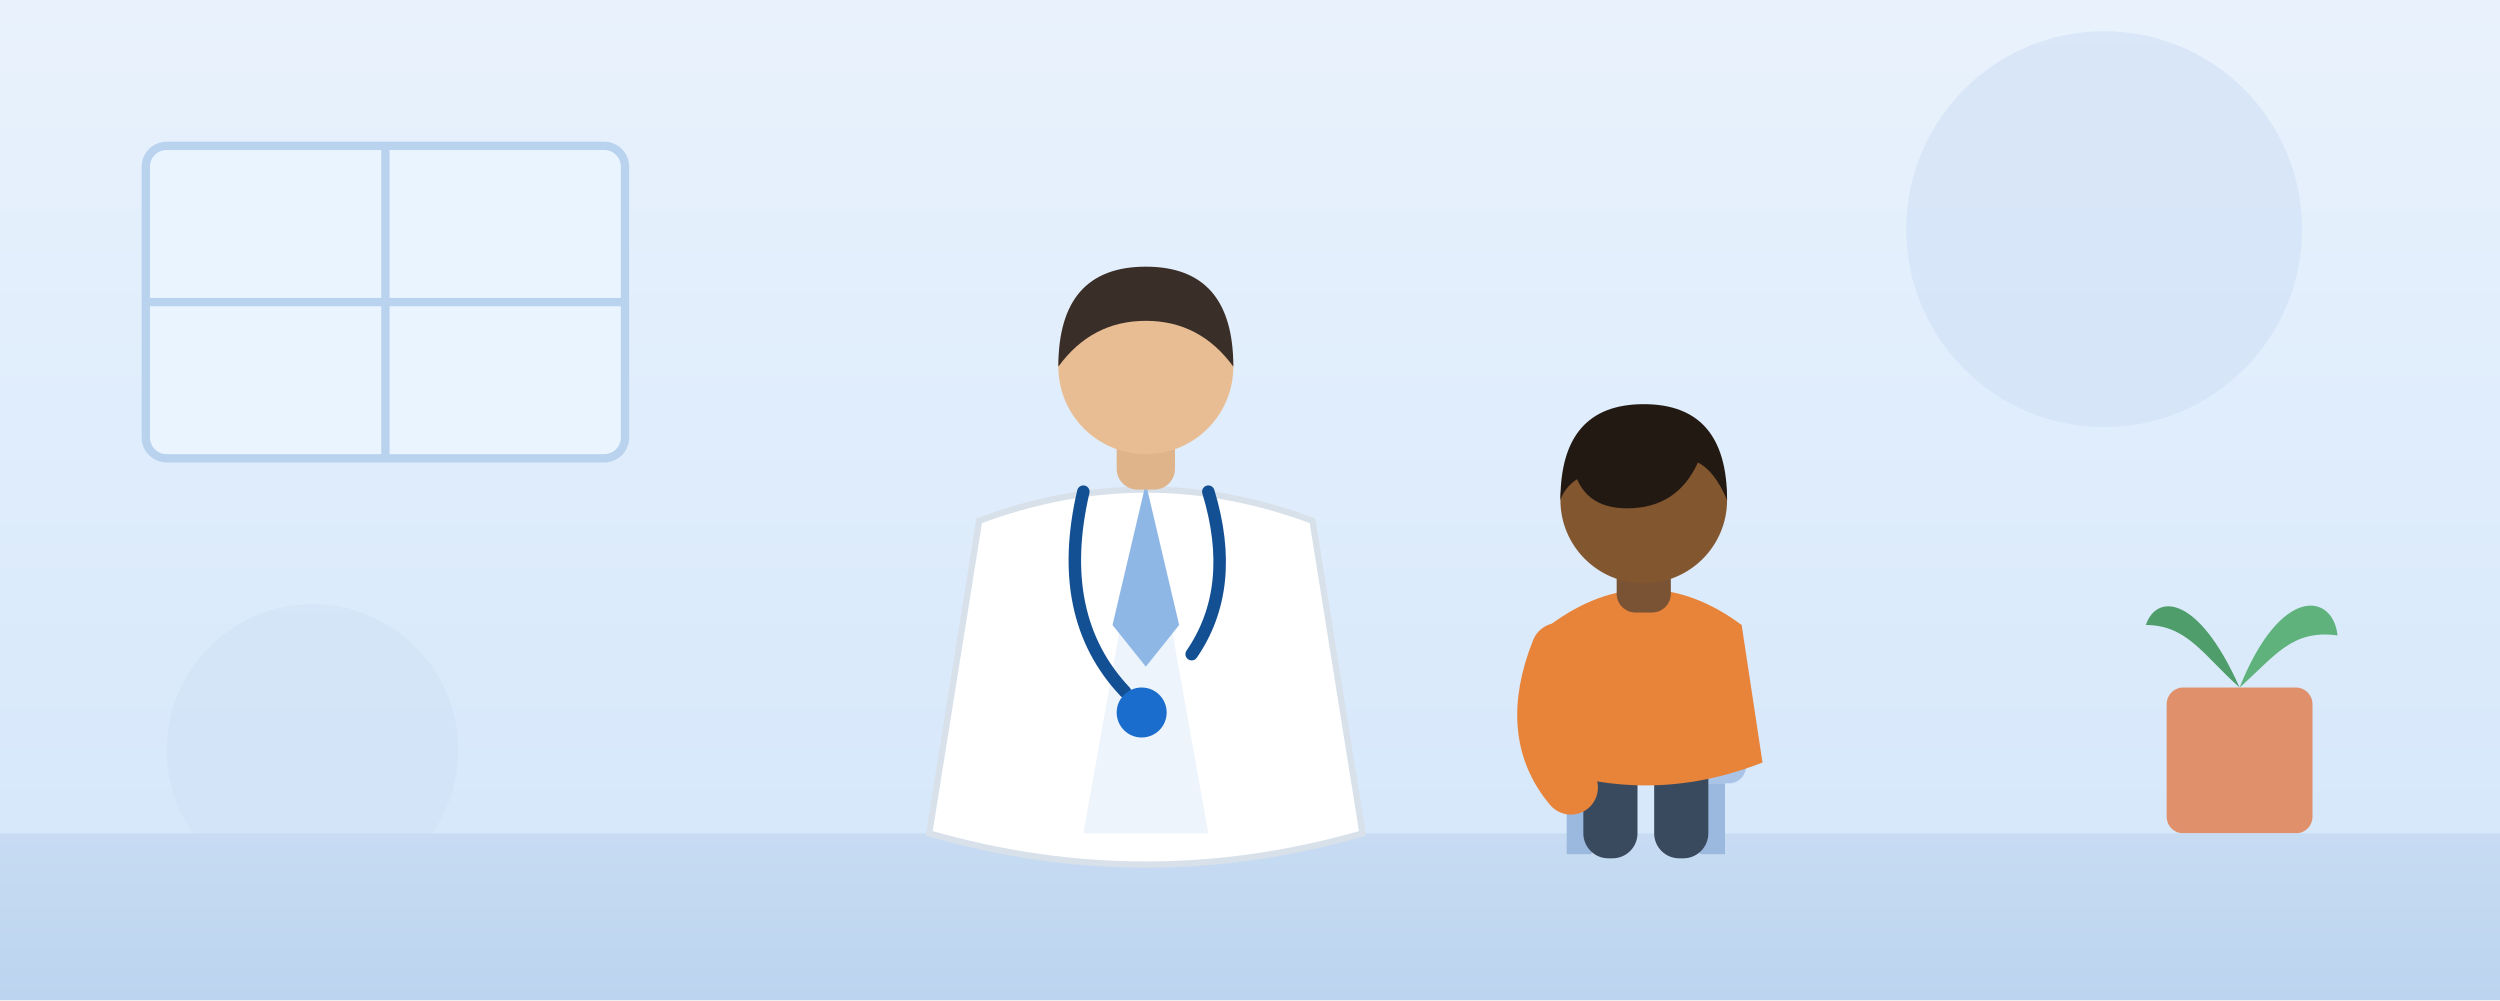
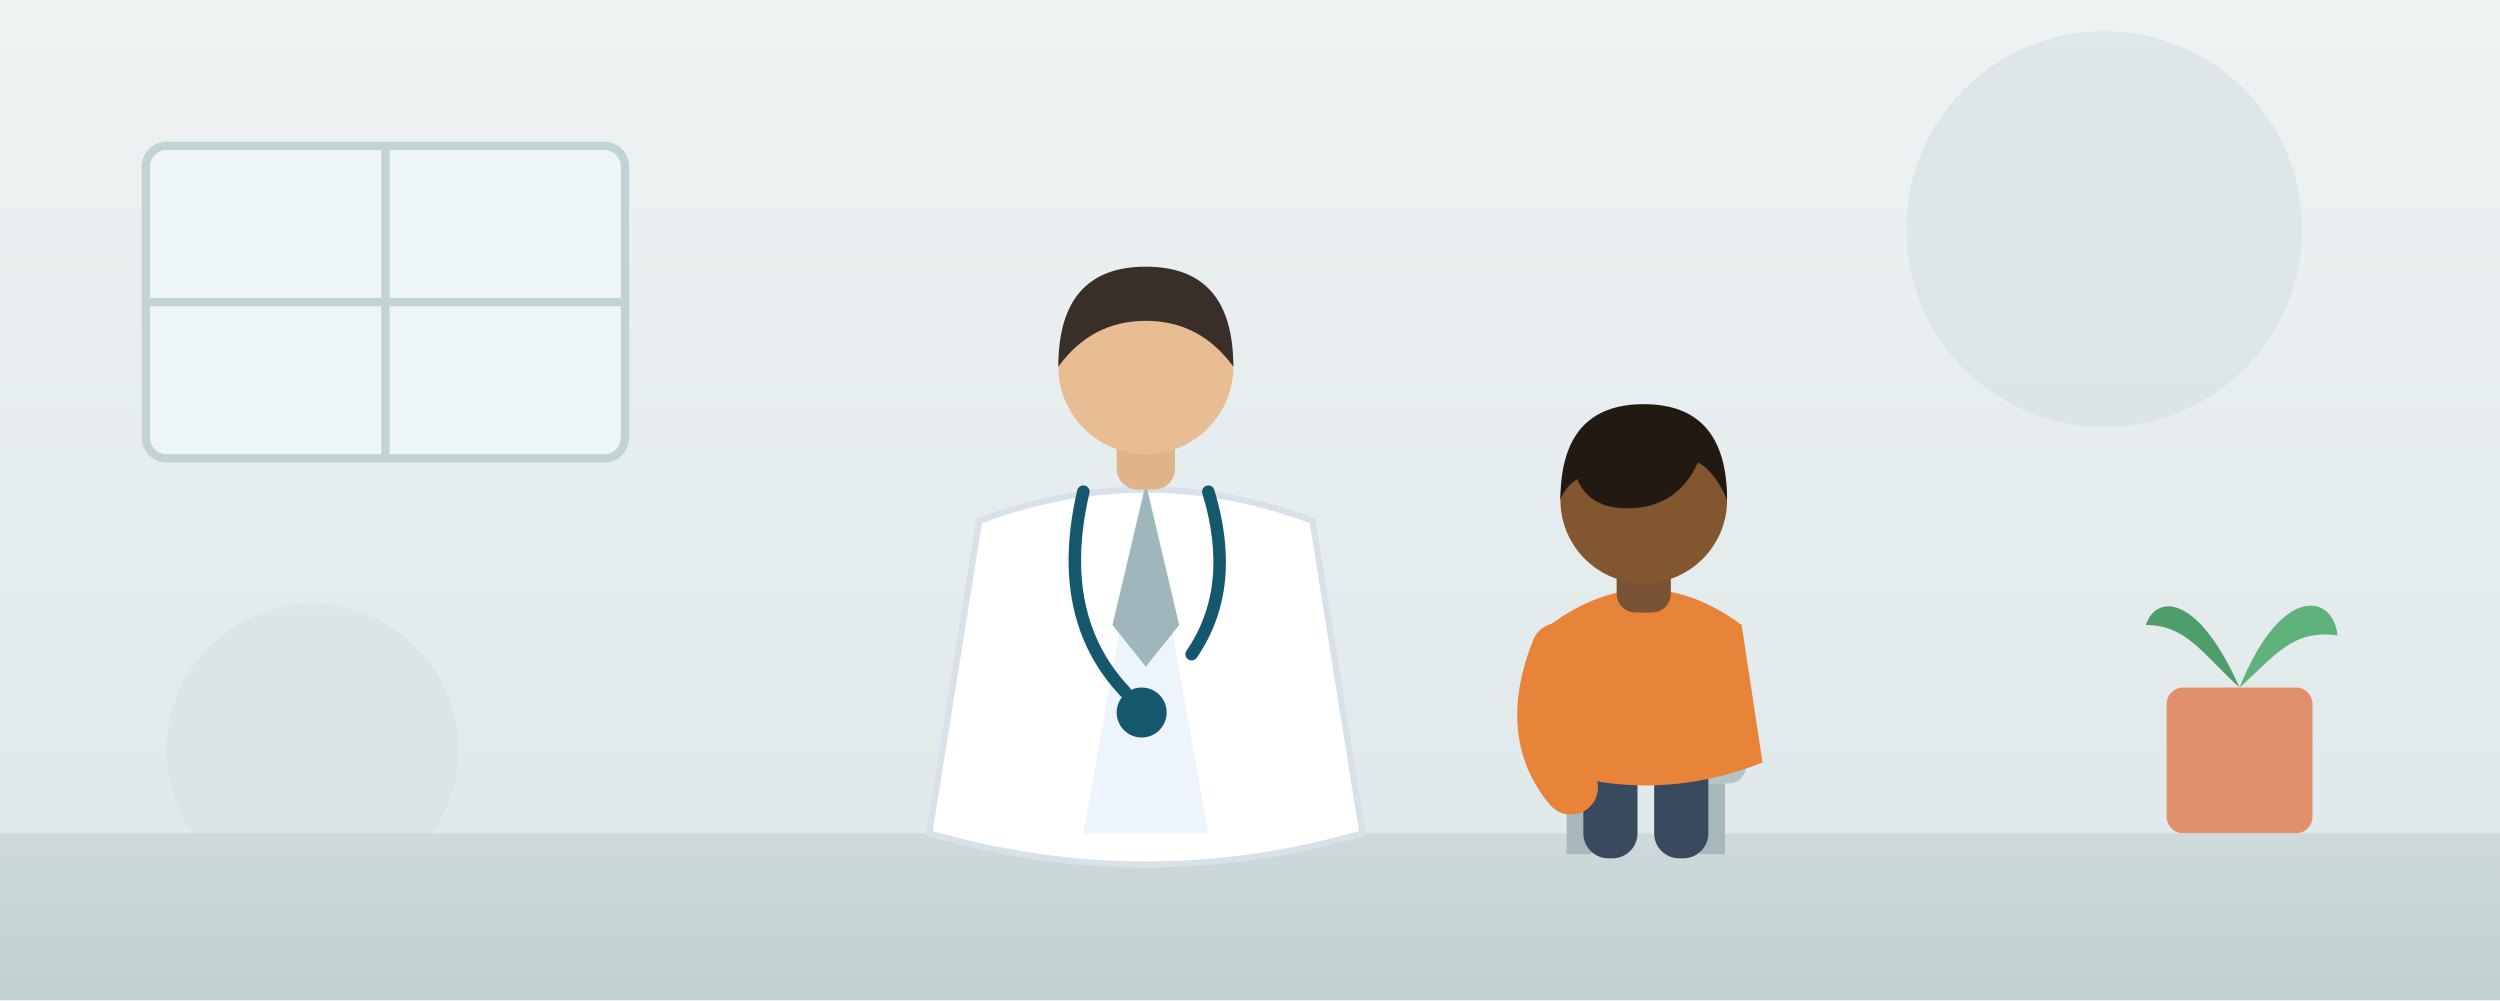
<svg xmlns="http://www.w3.org/2000/svg" viewBox="0 0 1200 480" role="img" aria-label="Illustration of a clinician talking with a patient">
  <defs>
    <linearGradient id="bg" x1="0" y1="0" x2="0" y2="1">
-       <stop offset="0" stop-color="#e9f2fc" />
-       <stop offset="1" stop-color="#d3e6fb" />
+       <stop offset="0" stop-color="#eef2f3" />
+       <stop offset="1" stop-color="#dde7e9" />
    </linearGradient>
    <linearGradient id="floor" x1="0" y1="0" x2="0" y2="1">
-       <stop offset="0" stop-color="#c7dcf3" />
-       <stop offset="1" stop-color="#bcd4ef" />
+       <stop offset="0" stop-color="#cdd9db" />
+       <stop offset="1" stop-color="#c2d0d2" />
    </linearGradient>
  </defs>
  <rect width="1200" height="480" fill="url(#bg)" />
-   <circle cx="1010" cy="110" r="95" fill="#cfe0f5" opacity="0.6" />
-   <circle cx="150" cy="360" r="70" fill="#cfe0f5" opacity="0.5" />
-   <rect x="70" y="70" width="230" height="150" rx="10" fill="#eaf4ff" stroke="#b9d3ef" stroke-width="4" />
-   <line x1="185" y1="70" x2="185" y2="220" stroke="#b9d3ef" stroke-width="4" />
-   <line x1="70" y1="145" x2="300" y2="145" stroke="#b9d3ef" stroke-width="4" />
+   <circle cx="1010" cy="110" r="95" fill="#d3e0e2" opacity="0.6" />
+   <circle cx="150" cy="360" r="70" fill="#d3e0e2" opacity="0.5" />
+   <rect x="70" y="70" width="230" height="150" rx="10" fill="#eef5f6" stroke="#c2d3d5" stroke-width="4" />
+   <line x1="185" y1="70" x2="185" y2="220" stroke="#c2d3d5" stroke-width="4" />
+   <line x1="70" y1="145" x2="300" y2="145" stroke="#c2d3d5" stroke-width="4" />
  <rect x="1040" y="330" width="70" height="70" rx="8" fill="#e0906a" />
  <path d="M1075 330 C1055 285 1035 285 1030 300 C1050 300 1058 315 1075 330 Z" fill="#4f9d6b" />
  <path d="M1075 330 C1095 280 1120 285 1122 305 C1100 302 1092 315 1075 330 Z" fill="#5fb27c" />
  <rect x="0" y="400" width="1200" height="80" fill="url(#floor)" />
  <g>
    <path d="M470 250 q80 -30 160 0 l24 150 q-104 30 -208 0 Z" fill="#ffffff" stroke="#d8e0ea" stroke-width="3" />
    <path d="M550 232 L520 400 L580 400 L550 232 Z" fill="#eef4fb" />
-     <path d="M550 232 L534 300 L550 320 L566 300 Z" fill="#8fb7e6" />
+     <path d="M550 232 L534 300 L550 320 L566 300 Z" fill="#9fb6bd" />
    <rect x="536" y="205" width="28" height="30" rx="10" fill="#e0b48a" />
    <circle cx="550" cy="176" r="42" fill="#e8bd93" />
    <path d="M508 176 q0 -48 42 -48 q42 0 42 48 q-16 -22 -42 -22 q-26 0 -42 22 Z" fill="#3a2e28" />
-     <path d="M520 236 q-14 60 20 96" fill="none" stroke="#124f93" stroke-width="6" stroke-linecap="round" />
-     <path d="M580 236 q14 46 -8 78" fill="none" stroke="#124f93" stroke-width="6" stroke-linecap="round" />
-     <circle cx="548" cy="342" r="12" fill="#1a6dcc" />
+     <path d="M520 236 q-14 60 20 96" fill="none" stroke="#15586e" stroke-width="6" stroke-linecap="round" />
+     <path d="M580 236 q14 46 -8 78" fill="none" stroke="#15586e" stroke-width="6" stroke-linecap="round" />
+     <circle cx="548" cy="342" r="12" fill="#15586e" />
  </g>
  <g>
-     <rect x="742" y="360" width="96" height="16" rx="8" fill="#a9c4e6" />
-     <rect x="752" y="376" width="12" height="34" fill="#9bb8de" />
-     <rect x="816" y="376" width="12" height="34" fill="#9bb8de" />
+     <rect x="742" y="360" width="96" height="16" rx="8" fill="#b4c4c7" />
+     <rect x="752" y="376" width="12" height="34" fill="#a7b8bb" />
+     <rect x="816" y="376" width="12" height="34" fill="#a7b8bb" />
    <rect x="760" y="352" width="26" height="60" rx="12" fill="#3a4a5e" />
    <rect x="794" y="352" width="26" height="60" rx="12" fill="#3a4a5e" />
    <path d="M744 300 q46 -34 92 0 l10 66 q-56 22 -112 0 Z" fill="#e8833a" />
    <path d="M748 312 q-16 40 6 66" fill="none" stroke="#e8833a" stroke-width="26" stroke-linecap="round" />
    <rect x="776" y="266" width="26" height="28" rx="9" fill="#7a5334" />
    <circle cx="789" cy="240" r="40" fill="#82562f" />
    <path d="M749 240 q0 -46 40 -46 q40 0 40 46 q-6 -14 -14 -18 q-10 22 -34 22 q-18 0 -24 -14 q-6 4 -8 10 Z" fill="#231913" />
  </g>
</svg>
